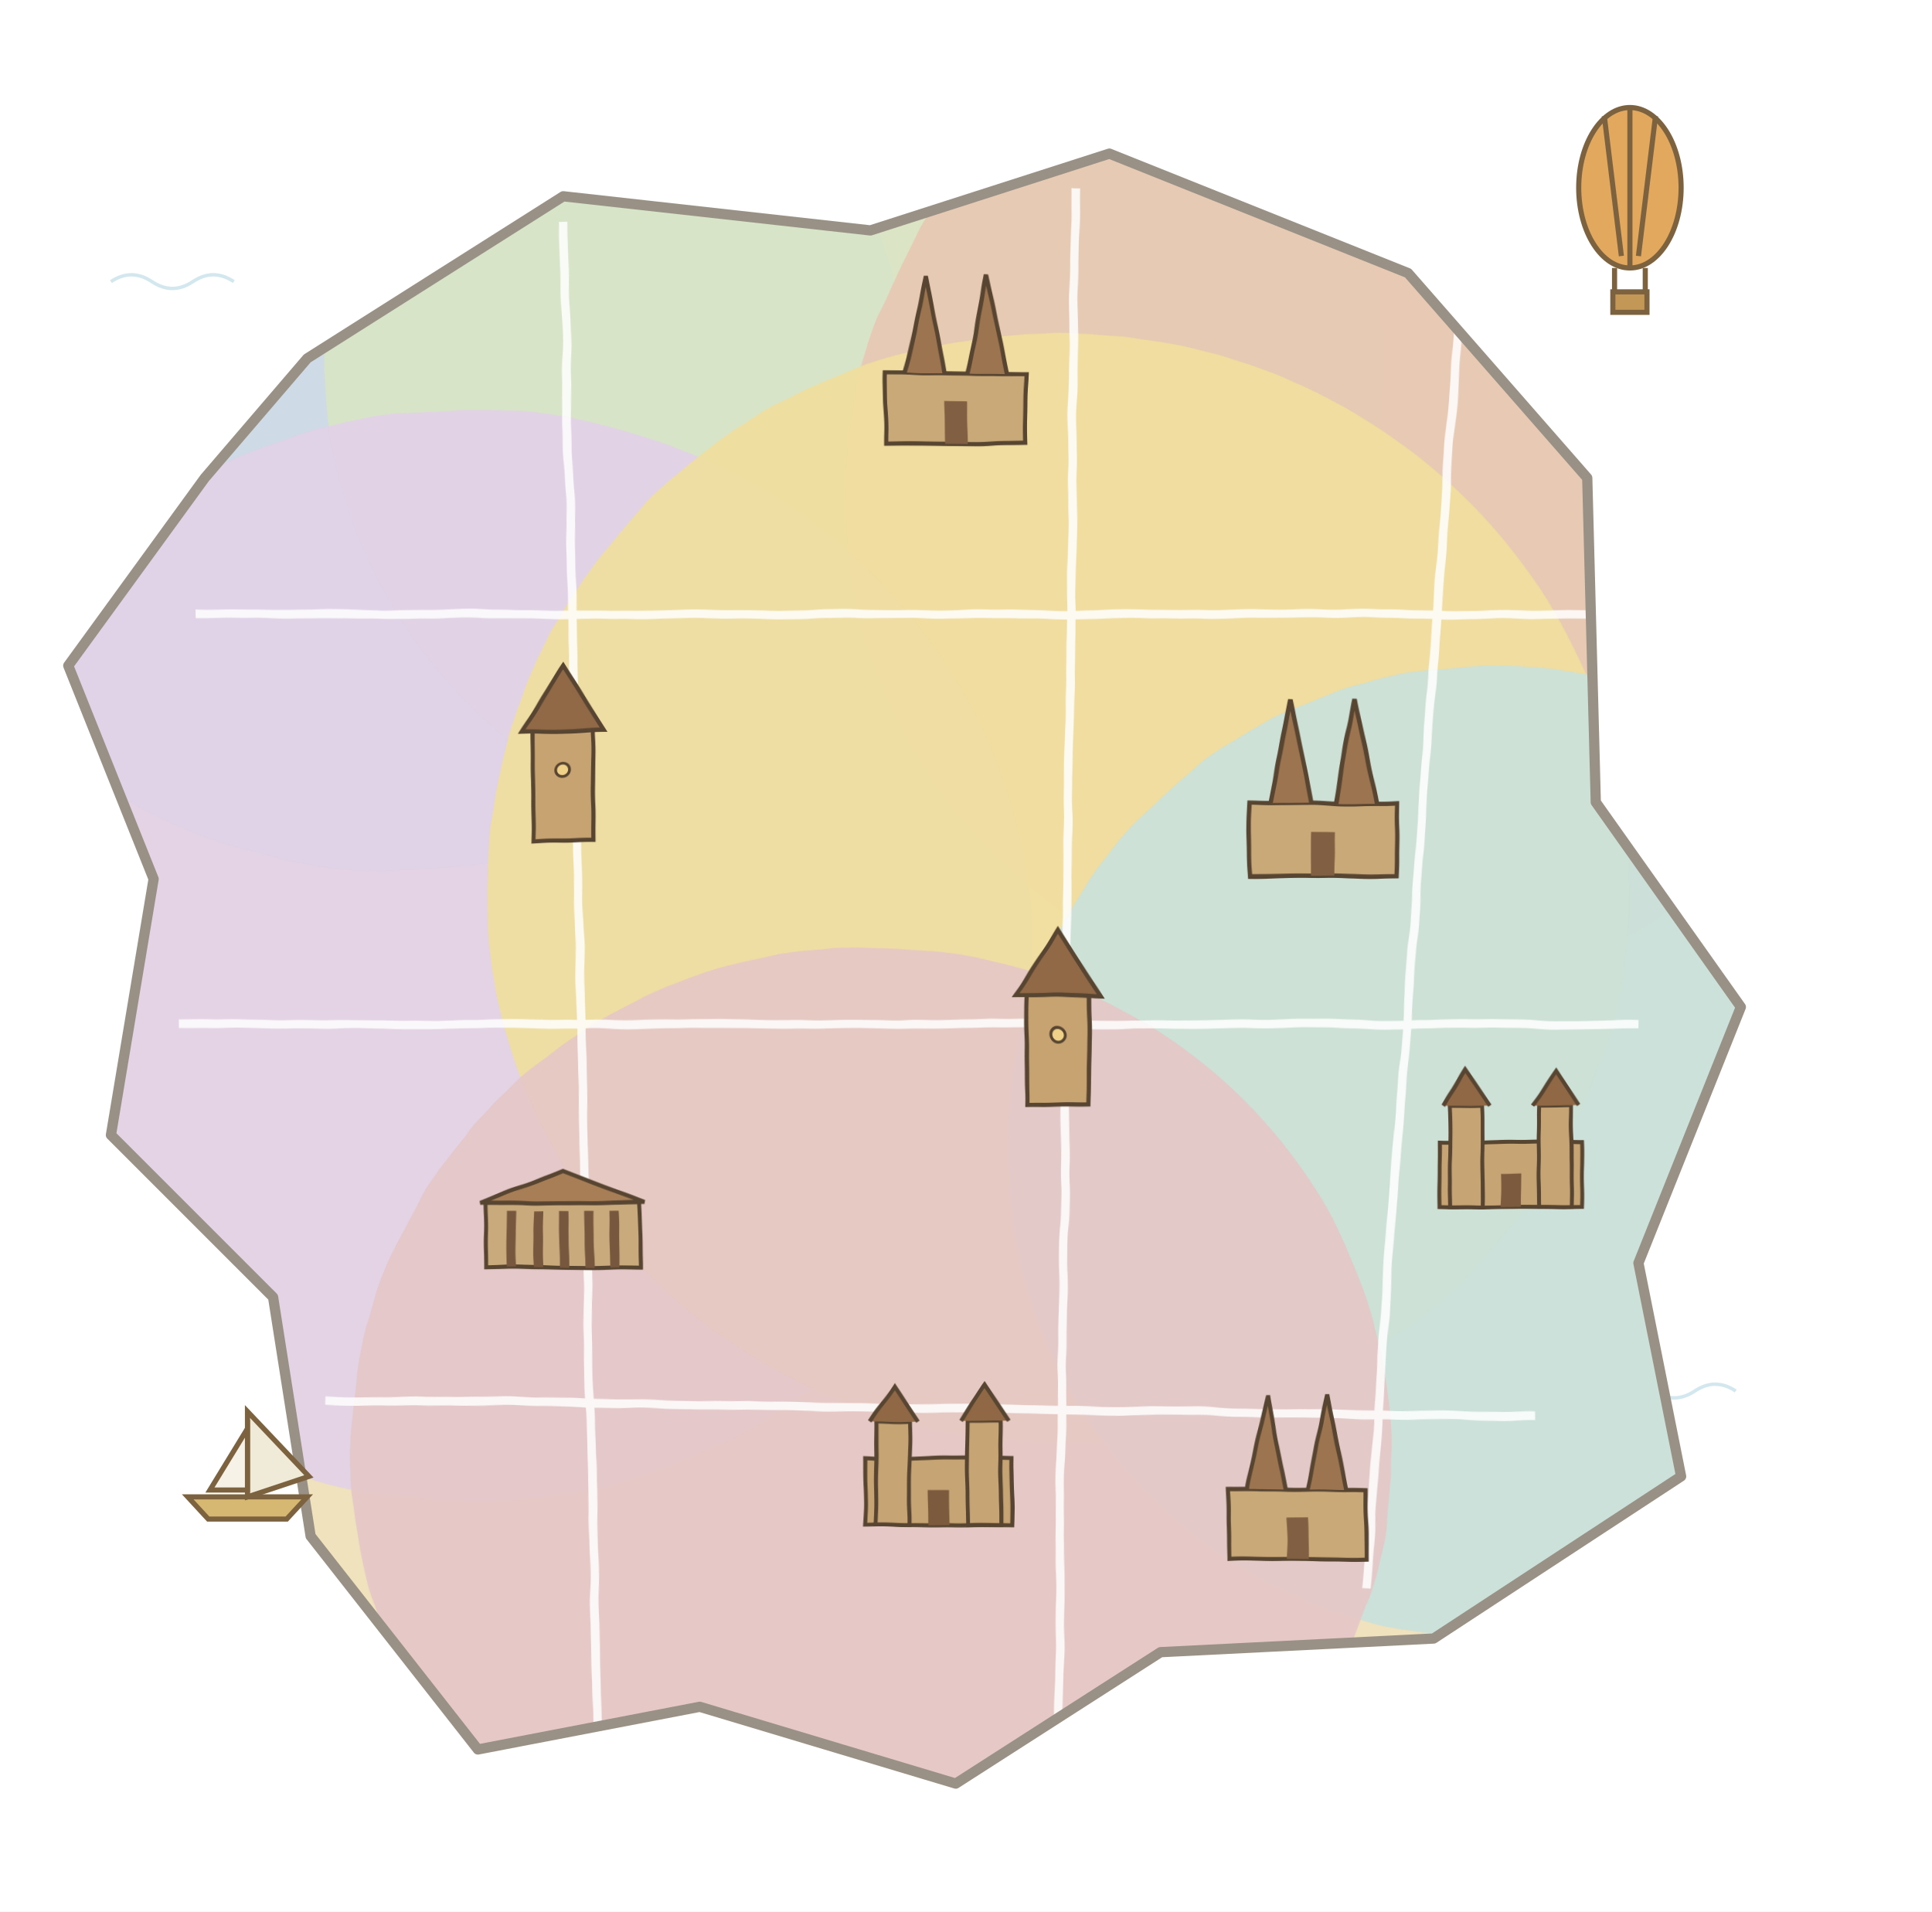
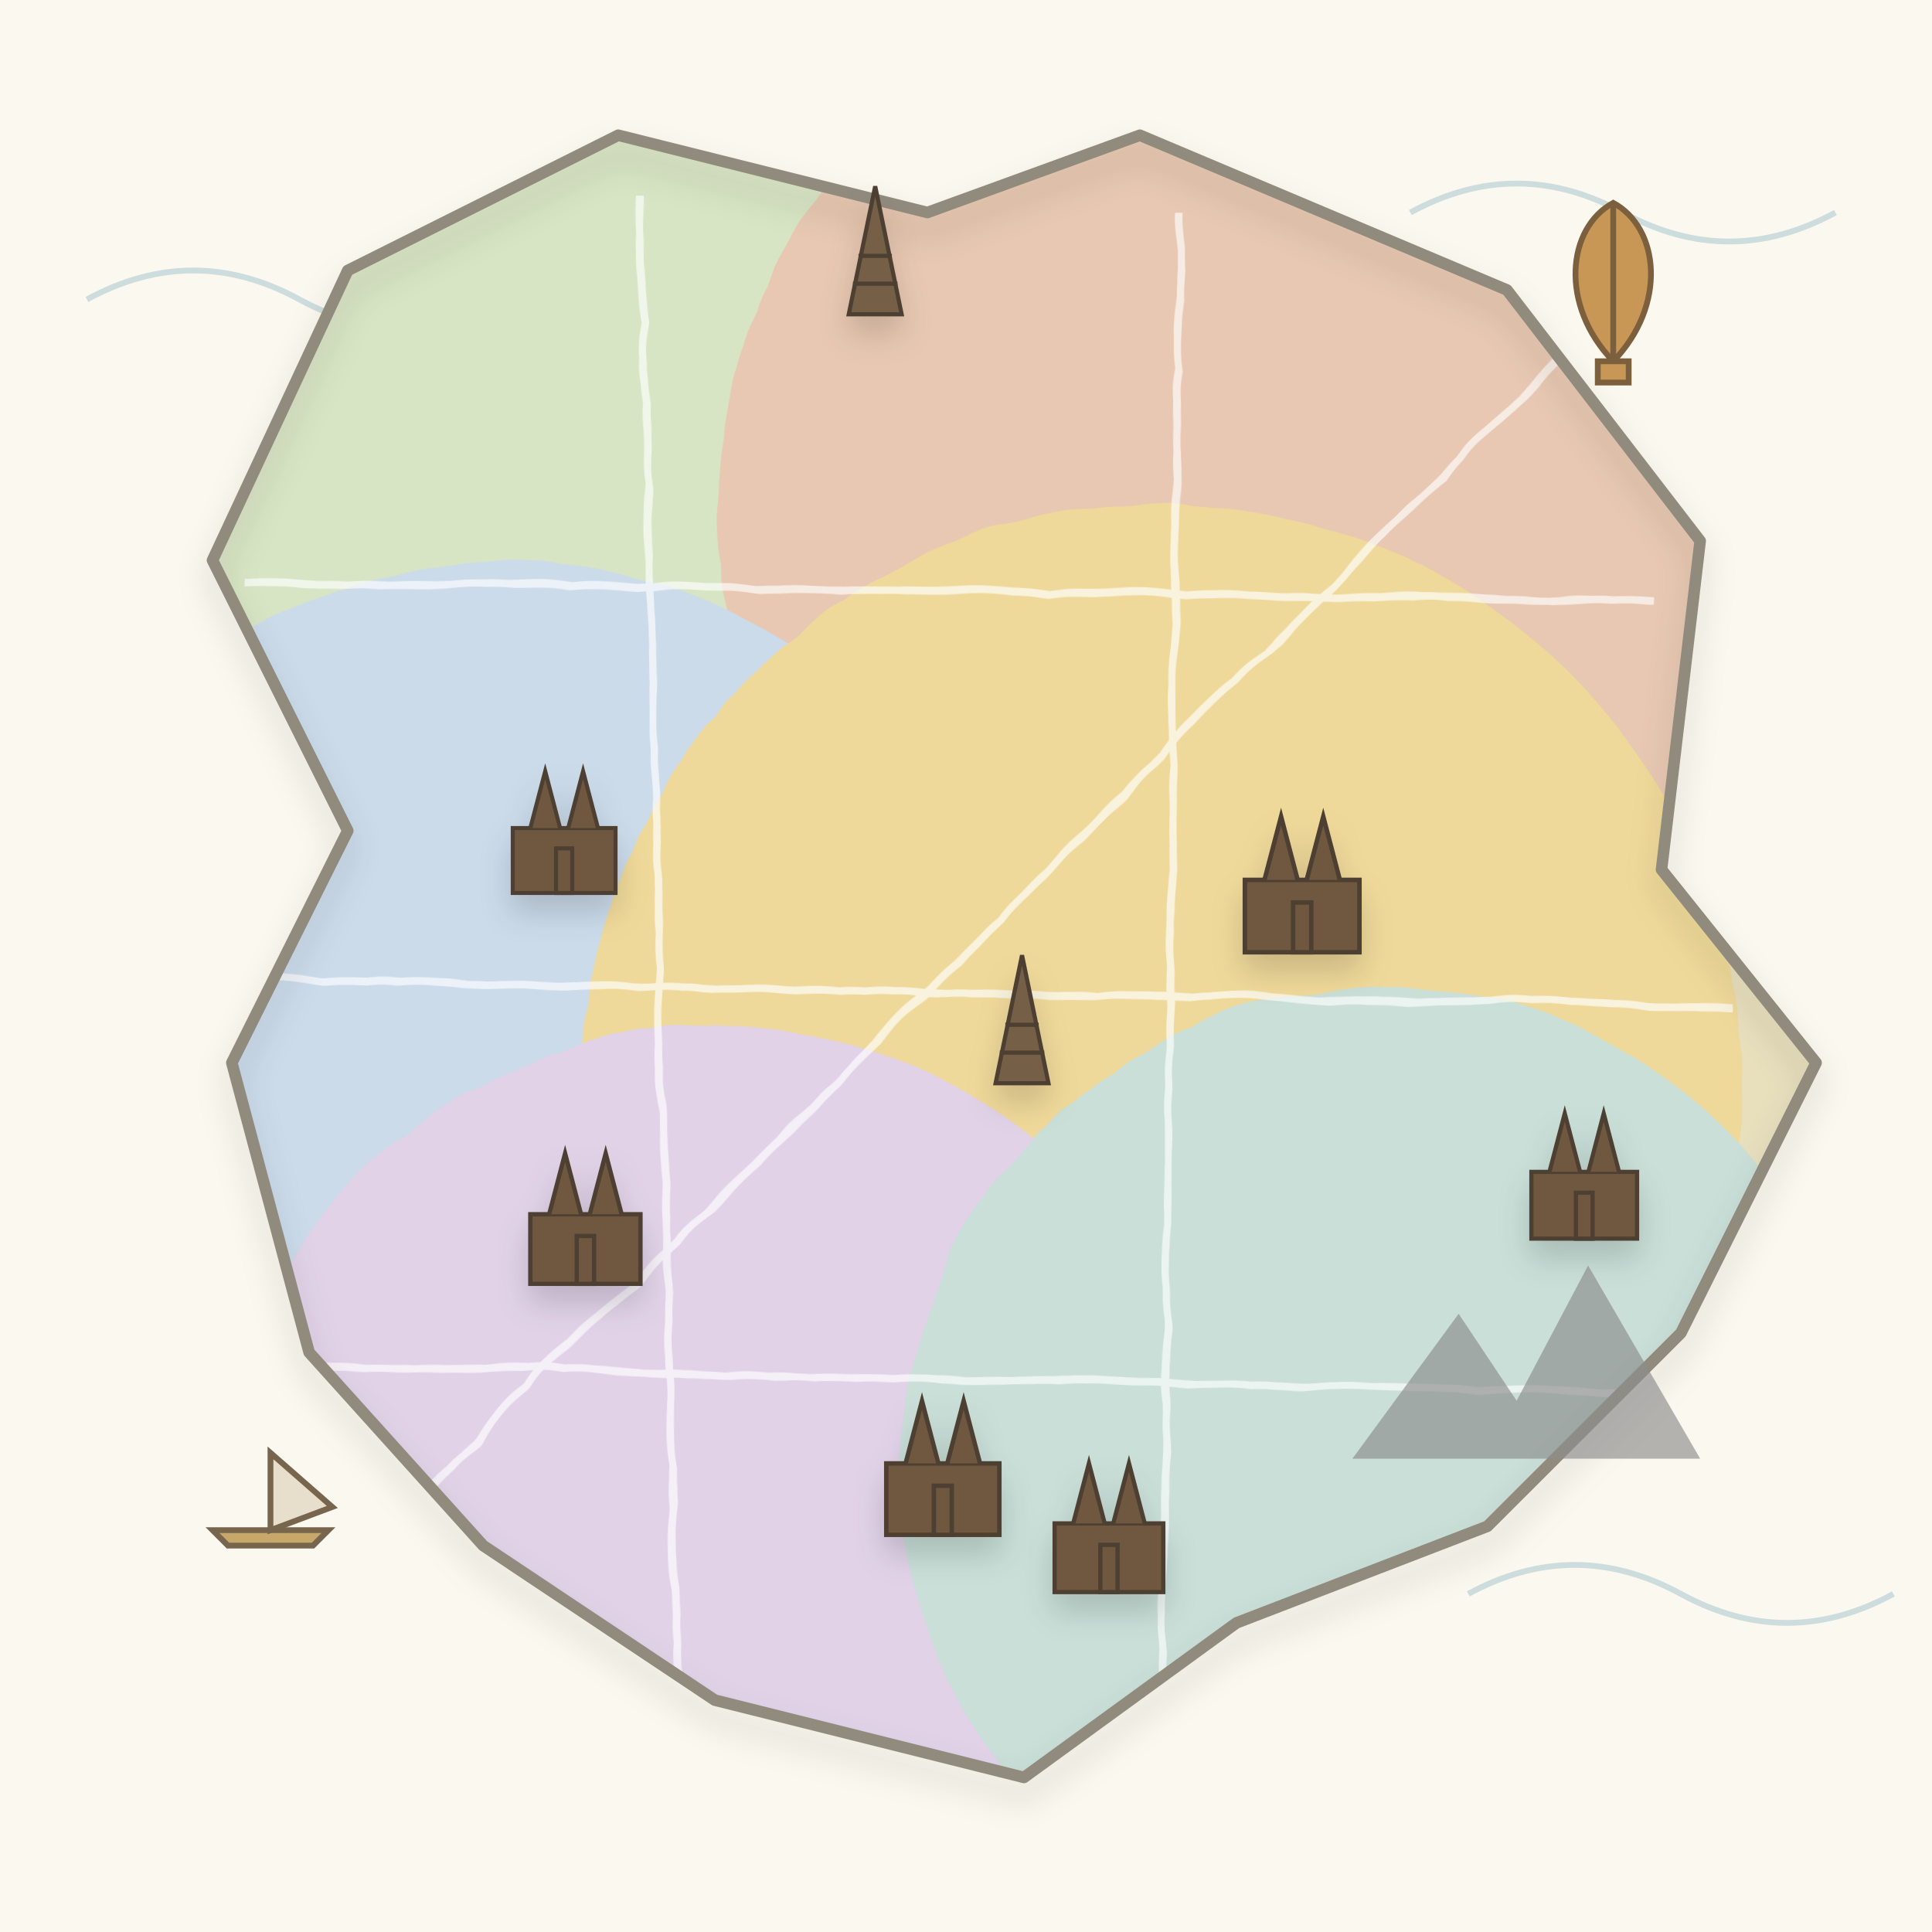
- <svg xmlns="http://www.w3.org/2000/svg" viewBox="0 0 1132 1120">
+ <svg xmlns="http://www.w3.org/2000/svg" viewBox="0 0 1000 1000">
  <defs>
-     <filter id="wc" x="-10%" y="-10%" width="120%" height="120%">
-       <feTurbulence type="fractalNoise" baseFrequency=".018" numOctaves="3" seed="11" result="n" />
-       <feDisplacementMap in="SourceGraphic" in2="n" scale="3" />
+     <filter id="paper">
+       <feTurbulence baseFrequency=".012" numOctaves="3" seed="17" result="n" />
+       <feDisplacementMap in="SourceGraphic" in2="n" scale="5" />
    </filter>
-     <clipPath id="country">
-       <path d="M180 210L330 115l180 20 140-45 175 70 105 120 5 190 85 120-60 150 25 125-145 95-160 8-120 77-150-45-130 25-98-125-22-140-95-95 25-150-50-125 80-110z" />
+     <filter id="shadow">
+       <feDropShadow dx="0" dy="9" stdDeviation="8" flood-opacity=".16" />
+     </filter>
+     <g id="church" fill="#6f5941" stroke="#4d4030" stroke-width="3">
+       <rect x="-38" y="-2" width="76" height="48" />
+       <path d="M-25-2l11-42 11 42M3-2l11-42 11 42" />
+       <rect x="-6" y="13" width="12" height="33" />
+     </g>
+     <g id="tower" fill="#746047" stroke="#4d4030" stroke-width="3">
+       <path d="M0-48L-19 44h38z" />
+       <path d="M-12 2h24M-16 22h32" fill="none" />
+     </g>
+     <clipPath id="pl">
+       <path d="M180.0 140.0 L320.0 70.0 L480.0 110.0 L590.0 70.0 L780.0 150.1 L880.0 280.0 L860.0 450.1 L940.0 550.1 L870.0 690.0 L769.9 790.0 L640.0 840.0 L530.0 920.0 L370.0 880.0 L250.1 800.0 L160.0 700.0 L120.0 550.1 L180.0 430.0 L110.0 290.0 z" />
    </clipPath>
-     <g id="cathedral">
-       <path d="M-50 35h100v50h-100z" fill="#caa979" stroke="#574431" stroke-width="3" />
-       <path d="M-36 35l14-70 14 70M8 35l14-70 14 70" fill="#9c744f" stroke="#574431" stroke-width="3" />
-       <rect x="-8" y="55" width="16" height="30" fill="#805f42" />
-     </g>
-     <g id="gate">
-       <path d="M-58 32h116v48h-116z" fill="#c9aa7d" stroke="#574431" stroke-width="3" />
-       <path d="M-62 32L0 8l62 24z" fill="#a77e56" stroke="#574431" stroke-width="3" />
-       <g fill="#77573e">
-         <rect x="-42" y="38" width="7" height="42" />
-         <rect x="-22" y="38" width="7" height="42" />
-         <rect x="-3" y="38" width="7" height="42" />
-         <rect x="16" y="38" width="7" height="42" />
-         <rect x="35" y="38" width="7" height="42" />
-       </g>
-     </g>
-     <g id="tower">
-       <rect x="-22" y="-8" width="44" height="78" fill="#c6a371" stroke="#574431" stroke-width="3" />
-       <path d="M-30-8L0-55 30-8z" fill="#916947" stroke="#574431" stroke-width="3" />
-       <circle cx="0" cy="20" r="5" fill="#f0d188" stroke="#574431" stroke-width="2" />
-     </g>
-     <g id="castle">
-       <rect x="-55" y="25" width="110" height="50" fill="#c7a474" stroke="#574431" stroke-width="3" />
-       <rect x="-47" y="-3" width="25" height="78" fill="#c7a474" stroke="#574431" stroke-width="3" />
-       <rect x="22" y="-3" width="25" height="78" fill="#c7a474" stroke="#574431" stroke-width="3" />
-       <path d="M-52-3l18-27 18 27M17-3l18-27 18 27" fill="#906845" stroke="#574431" stroke-width="3" />
-       <rect x="-8" y="49" width="16" height="26" fill="#7b5a3e" />
-     </g>
  </defs>
-   <rect width="1132" height="1120" fill="#fff" />
-   <g opacity=".5" stroke="#a8cfdd" fill="none" stroke-width="2">
-     <path d="M65 165q12-8 24 0t24 0t24 0" />
-     <path d="M945 815q12-8 24 0t24 0t24 0" />
+   <rect width="1000" height="1000" fill="#fbf8ef" />
+   <g fill="none" stroke="#8fb6c6" stroke-width="3" opacity=".43">
+     <path d="M45 155q55-30 110 0t110 0" />
+     <path d="M730 110q55-30 110 0t110 0" />
+     <path d="M760 825q55-30 110 0t110 0" />
  </g>
-   <g clip-path="url(#country)" filter="url(#wc)">
-     <rect width="1132" height="1120" fill="#efe2bd" />
-     <ellipse cx="230" cy="225" rx="300" ry="285" fill="#cbd9e9" opacity=".9" />
-     <ellipse cx="500" cy="210" rx="310" ry="295" fill="#d9e5c5" opacity=".9" />
-     <ellipse cx="800" cy="290" rx="305" ry="300" fill="#e8c8b2" opacity=".9" />
-     <ellipse cx="275" cy="560" rx="330" ry="320" fill="#e2d1e8" opacity=".9" />
-     <ellipse cx="620" cy="520" rx="335" ry="325" fill="#f1df9c" opacity=".9" />
-     <ellipse cx="875" cy="675" rx="285" ry="285" fill="#c9e1dc" opacity=".9" />
-     <ellipse cx="510" cy="850" rx="305" ry="295" fill="#e5c6c6" opacity=".9" />
-     <g stroke="#fff" stroke-width="5" opacity=".85" fill="none">
-       <path d="M115 360L940 360" />
-       <path d="M105 600L960 600" />
-       <path d="M190 820L900 830" />
-       <path d="M330 130L350 1015" />
-       <path d="M630 110L620 1030" />
-       <path d="M855 180L800 930" />
+   <g clip-path="url(#pl)" filter="url(#paper)">
+     <rect x="55" y="45" width="900" height="910" fill="#e8dfbd" />
+     <circle cx="275" cy="260" r="280" fill="#d8e5c4" />
+     <circle cx="640" cy="260" r="270" fill="#e8c8b2" />
+     <circle cx="260" cy="570" r="280" fill="#cbdbea" />
+     <circle cx="600" cy="560" r="300" fill="#efd99a" />
+     <circle cx="370" cy="790" r="260" fill="#e1d2e8" />
+     <circle cx="715" cy="760" r="250" fill="#c9dfd8" />
+     <g stroke="#fff" stroke-width="4" opacity=".65">
+       <path d="M125 300L855 310" />
+       <path d="M90 505L895 520" />
+       <path d="M125 705L850 720" />
+       <path d="M330 100L350 900" />
+       <path d="M610 110L600 910" />
+       <path d="M170 820L820 170" />
    </g>
  </g>
-   <path d="M180 210L330 115l180 20 140-45 175 70 105 120 5 190 85 120-60 150 25 125-145 95-160 8-120 77-150-45-130 25-98-125-22-140-95-95 25-150-50-125 80-110z" fill="none" stroke="#999185" stroke-width="6" stroke-linejoin="round" />
-   <g filter="url(#wc)">
-     <g transform="translate(560 190) scale(.82)">
-       <use href="#cathedral" />
-     </g>
-     <g transform="translate(330 435) scale(.82)">
+   <path d="M180.0 140.0 L320.0 70.0 L480.0 110.0 L590.0 70.0 L780.0 150.1 L880.0 280.0 L860.0 450.1 L940.0 550.1 L870.0 690.0 L769.9 790.0 L640.0 840.0 L530.0 920.0 L370.0 880.0 L250.1 800.0 L160.0 700.0 L120.0 550.1 L180.0 430.0 L110.0 290.0 z" fill="none" stroke="#918b7e" stroke-width="6" stroke-linejoin="round" filter="url(#shadow)" />
+   <g filter="url(#shadow)">
+     <g transform="translate(453 131) scale(0.72)">
      <use href="#tower" />
    </g>
-     <g transform="translate(775 440) scale(.86)">
-       <use href="#cathedral" />
+     <g transform="translate(292 430) scale(0.7)">
+       <use href="#church" />
    </g>
-     <g transform="translate(620 590) scale(.82)">
+     <g transform="translate(674 457) scale(0.78)">
+       <use href="#church" />
+     </g>
+     <g transform="translate(529 529) scale(0.72)">
      <use href="#tower" />
    </g>
-     <g transform="translate(330 680) scale(.78)">
-       <use href="#gate" />
+     <g transform="translate(303 630) scale(0.75)">
+       <use href="#church" />
    </g>
-     <g transform="translate(885 650) scale(.76)">
-       <use href="#castle" />
+     <g transform="translate(820 608) scale(0.72)">
+       <use href="#church" />
    </g>
-     <g transform="translate(550 835) scale(.78)">
-       <use href="#castle" />
+     <g transform="translate(488 759) scale(0.77)">
+       <use href="#church" />
    </g>
-     <g transform="translate(760 845) scale(.80)">
-       <use href="#cathedral" />
+     <g transform="translate(574 790) scale(0.74)">
+       <use href="#church" />
    </g>
  </g>
-   <g transform="translate(955 110)" stroke="#7d623f" stroke-width="3">
-     <ellipse cx="0" cy="0" rx="30" ry="47" fill="#e2a85e" />
-     <path d="M0-47v94M-15-42L-5 40M15-42L5 40" />
-     <path d="M-9 47v14M9 47v14" />
-     <rect x="-10" y="61" width="20" height="12" fill="#c39755" />
+   <g transform="translate(835 145)" fill="#c99755" stroke="#7c603d" stroke-width="3">
+     <path d="M0 42C-28 13-24-27 0-40C24-27 28 13 0 42z" />
+     <path d="M0-40v82" />
+     <rect x="-8" y="42" width="16" height="11" />
  </g>
-   <g transform="translate(145 865)" stroke="#7d623f" stroke-width="3">
-     <path d="M-35 12h70l-12 13h-46z" fill="#d6b873" />
-     <path d="M0 12V-38l36 38z" fill="#f0ead8" />
-     <path d="M0-28L-22 8H0z" fill="#f7f2e7" />
+   <g transform="translate(140 780)" fill="#c7a86b" stroke="#78654d" stroke-width="3">
+     <path d="M-30 12h60l-8 8h-44z" />
+     <path d="M0 12V-28l32 28z" fill="#e7dfcc" />
+   </g>
+   <g transform="translate(780 700)" fill="#8c8c8c" opacity=".65">
+     <path d="M-80 55L-25-20 5 25 42-45 100 55z" />
  </g>
</svg>
